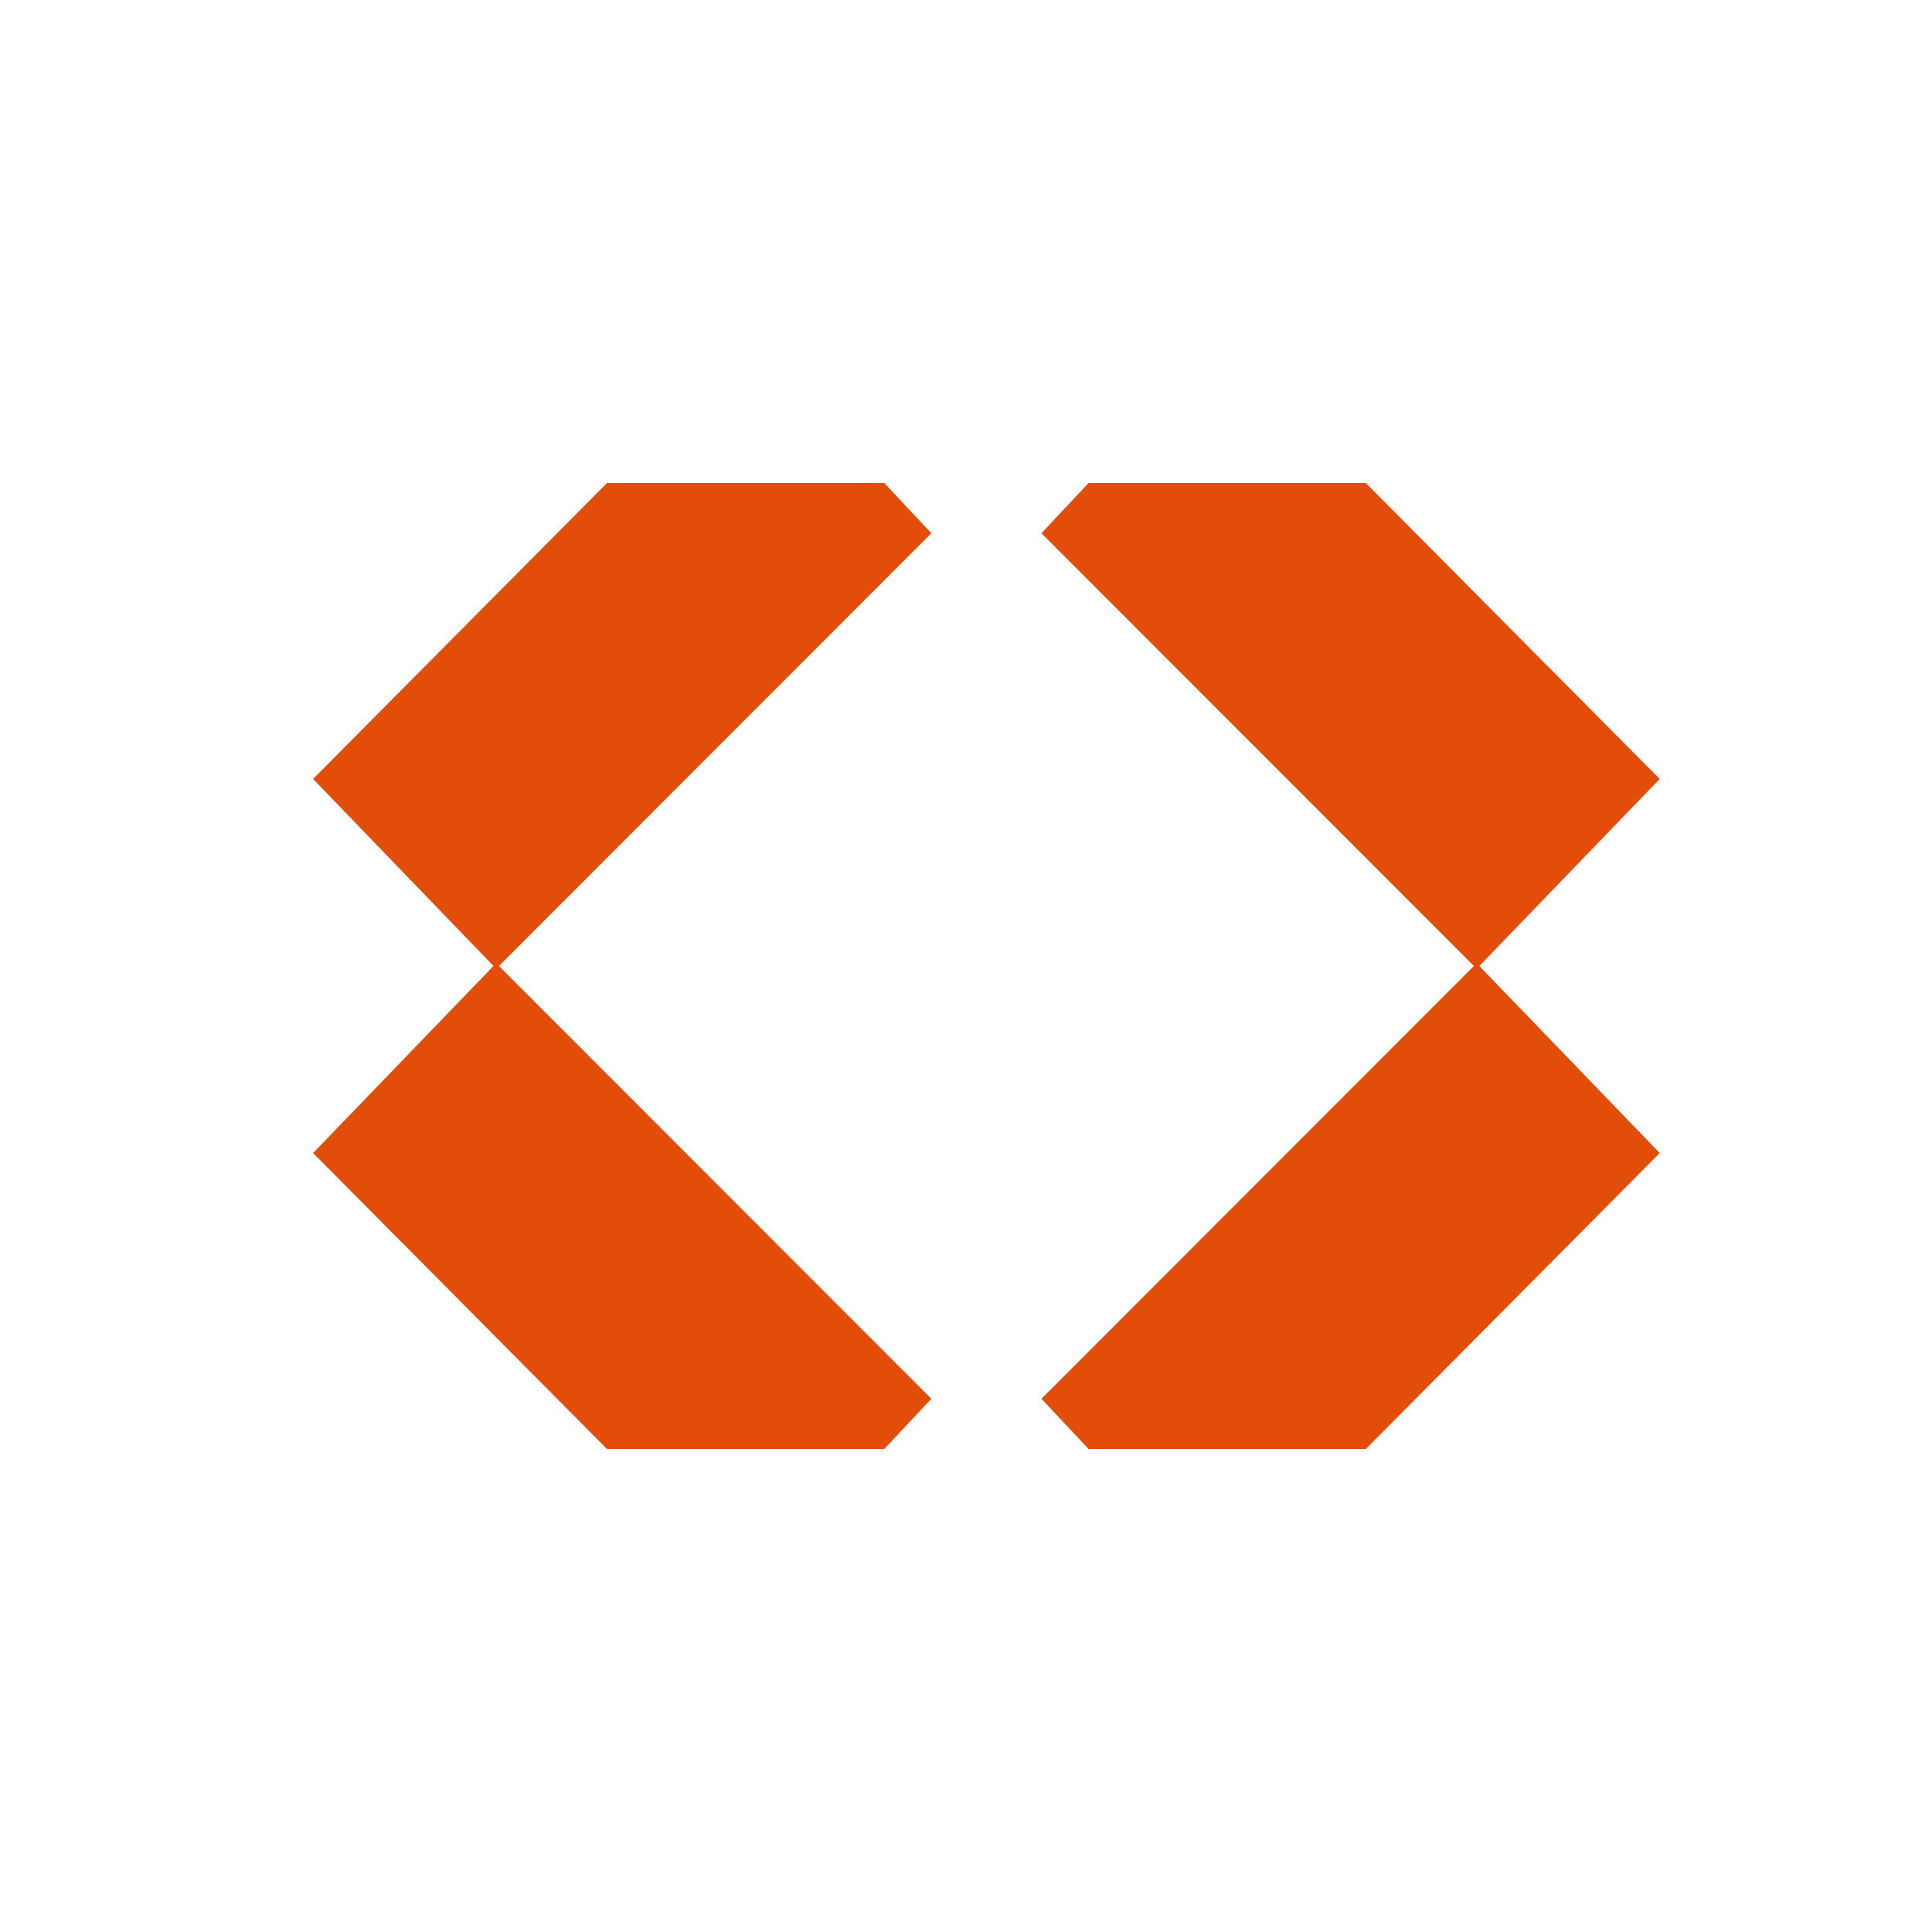
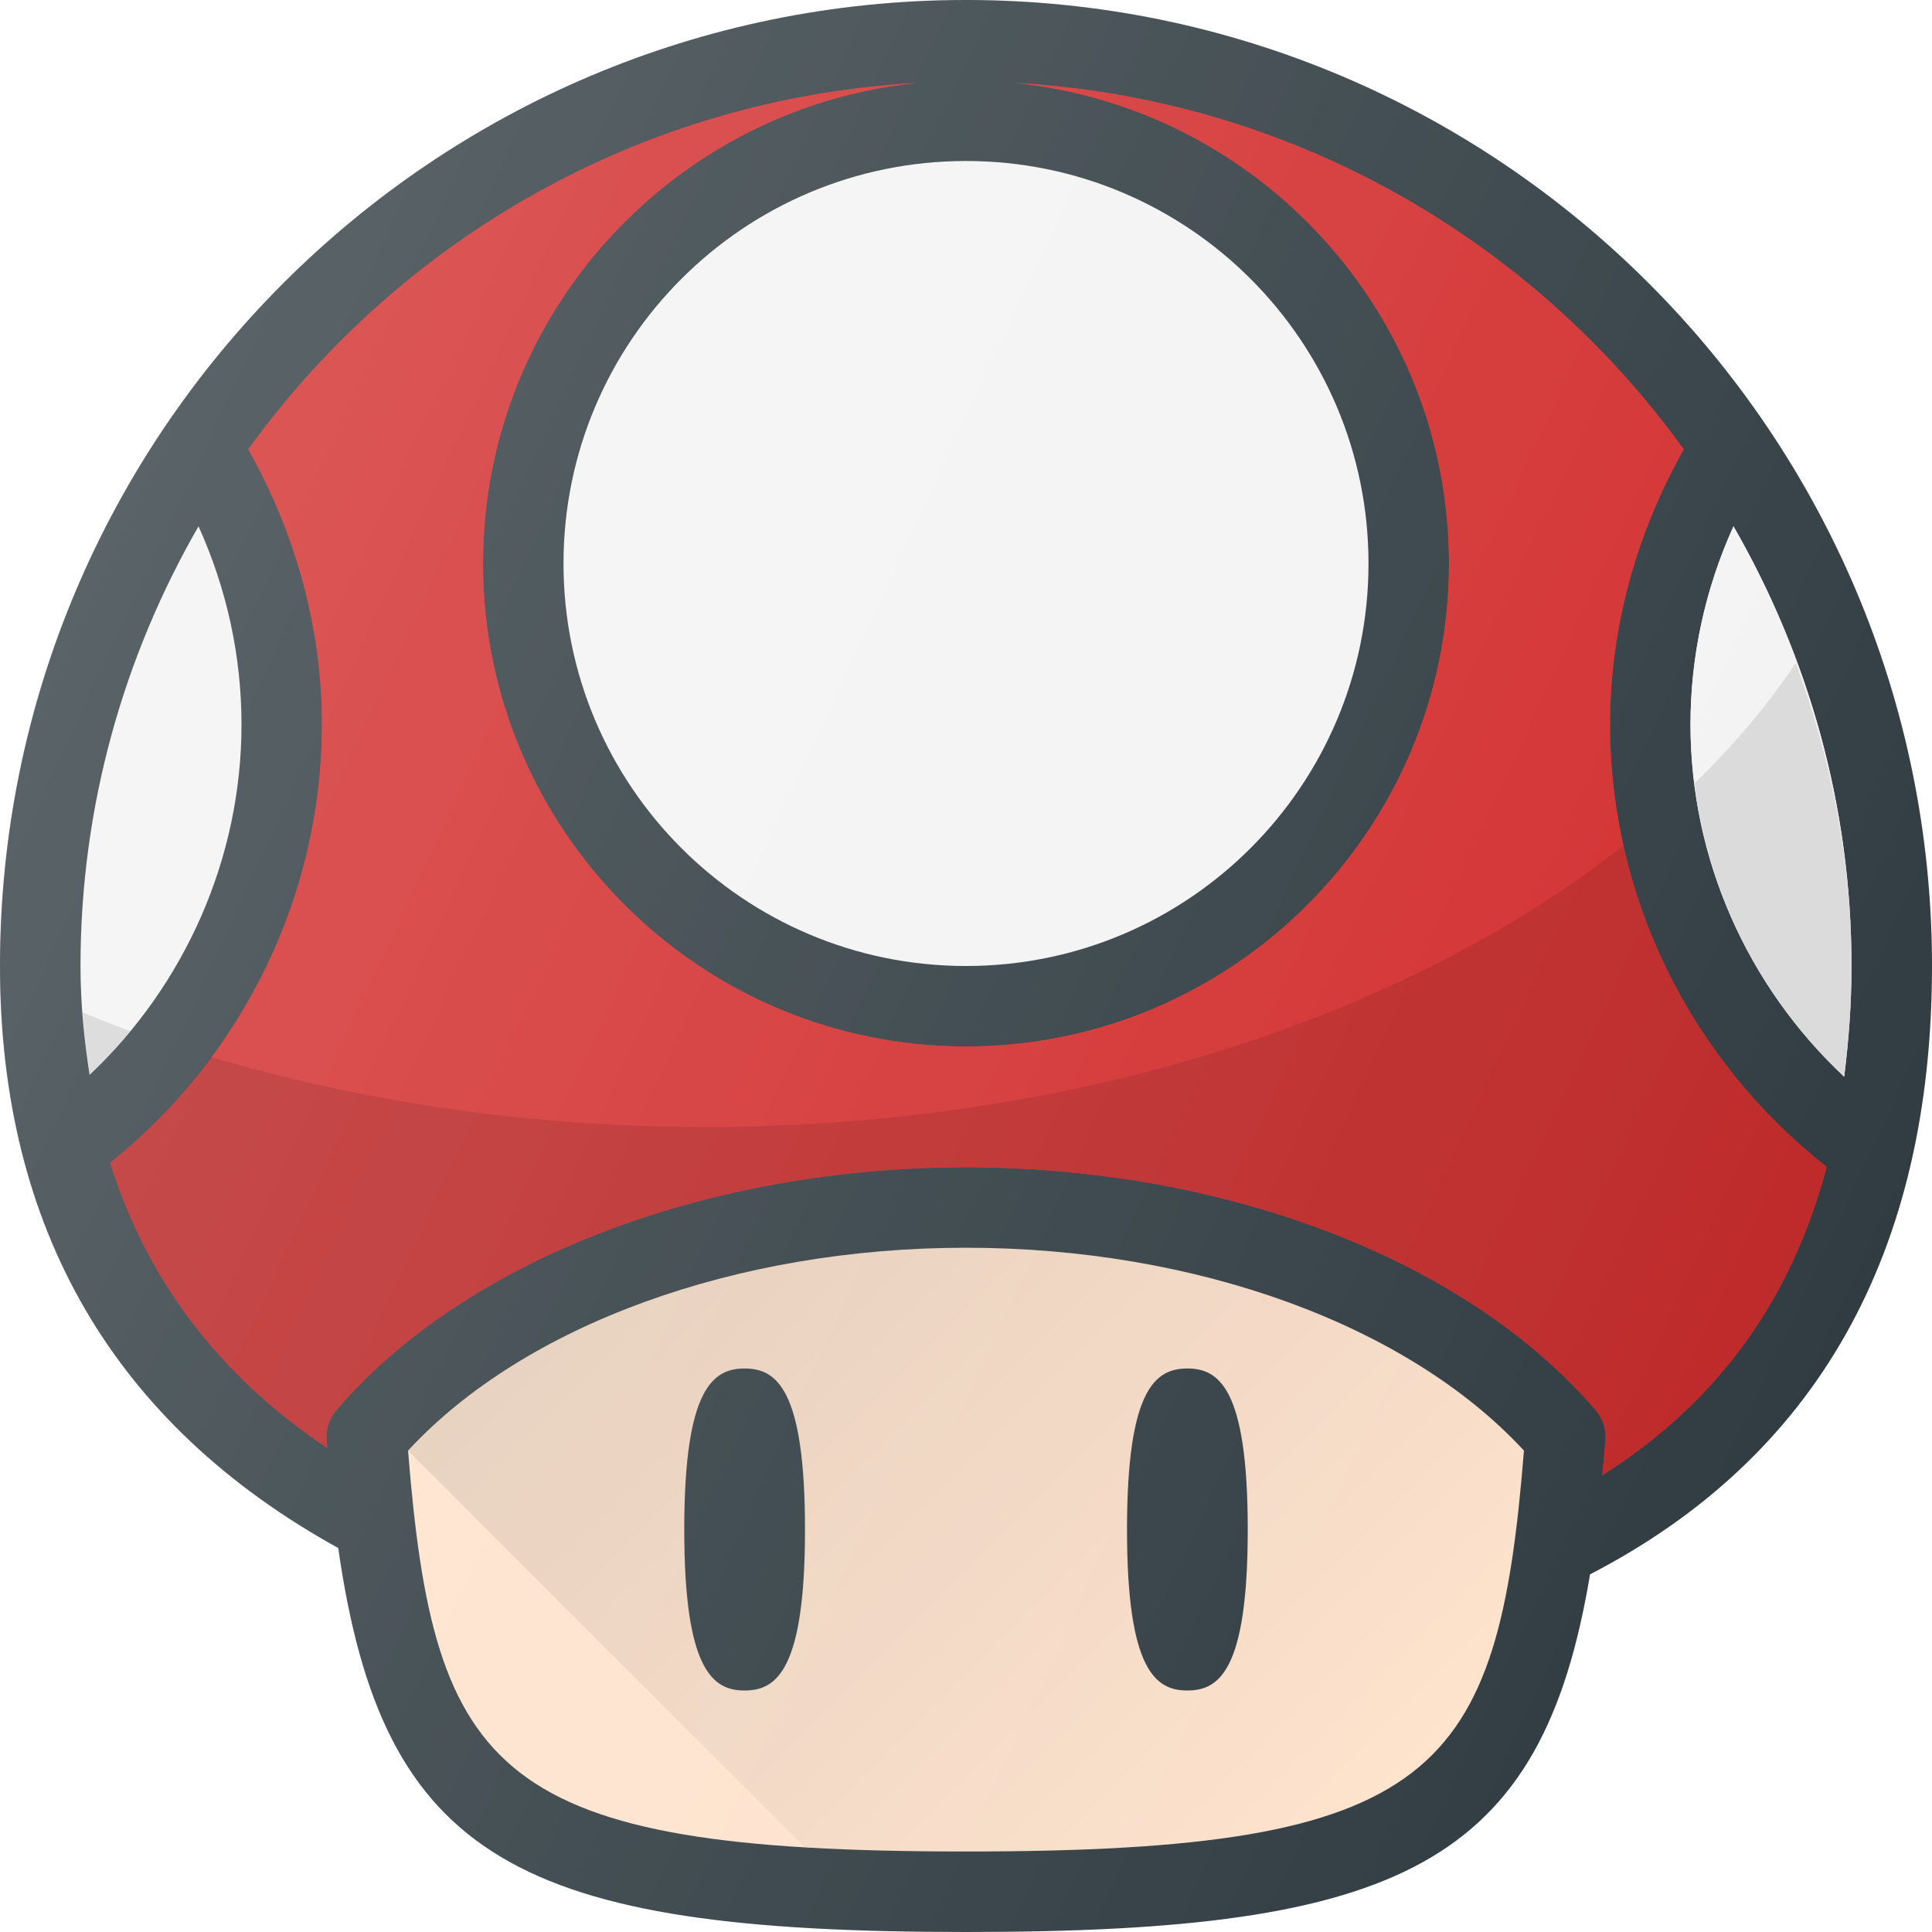
- <svg xmlns="http://www.w3.org/2000/svg" viewBox="0 0 16 16" fill="currentColor" width="16" height="16">
-   <style>
-         path { fill: #E34D0A; }
-         @media (prefers-color-scheme: dark) {
-             path { fill: #F7CC16; }
-         }
-     </style>
-   <path d="M5.027 12L2.593 9.549L4.109 7.977L7.713 11.584L7.323 12H5.027Z" />
-   <path d="M5.027 4L2.593 6.451L4.109 8.023L7.713 4.416L7.323 4H5.027Z" />
-   <path d="M11.311 12L13.745 9.549L12.229 7.977L8.625 11.584L9.015 12H11.311Z" />
-   <path d="M11.311 4L13.745 6.451L12.229 8.023L8.625 4.416L9.015 4H11.311Z" />
+ <svg xmlns="http://www.w3.org/2000/svg" version="1.1" id="Layer_1" x="0px" y="0px" viewBox="0 0 24 24" enable-background="new 0 0 24 24" xml:space="preserve">
+   <g>
+     <path fill="#303C42" d="M24,12c0-6.617-5.383-12-12-12S0,5.383,0,12   c0,3.268,1.421,5.694,4.202,7.23C4.754,23.104,6.44,24,12,24   c5.405,0,7.152-0.838,7.752-4.443C22.564,18.103,24,15.569,24,12z" />
+     <path fill="#F3F3F3" d="M22.909,13.375C21.704,12.247,21,10.665,21,9   c0-0.852,0.184-1.689,0.534-2.462C22.461,8.149,23,10.011,23,12   C23,12.484,22.964,12.937,22.909,13.375z" />
+     <circle fill="#F3F3F3" cx="12" cy="7" r="5" />
+     <path fill="#F3F3F3" d="M2.466,6.538C2.816,7.311,3,8.148,3,9   c0,1.652-0.696,3.227-1.887,4.353C1.046,12.92,1,12.474,1,12   C1,10.011,1.539,8.149,2.466,6.538z" />
+     <path fill="#FEE2CC" d="M12,23c-5.854,0-6.608-0.951-6.931-4.98C6.509,16.461,9.14,15.5,12,15.5   s5.491,0.961,6.931,2.52C18.608,22.049,17.854,23,12,23z" />
+     <path fill="#D32E2E" d="M19.903,18.327c0.014-0.148,0.03-0.288,0.041-0.443   c0.01-0.131-0.033-0.261-0.118-0.362C18.235,15.658,15.236,14.5,12,14.5   s-6.235,1.158-7.826,3.022c-0.085,0.101-0.128,0.23-0.118,0.362   c0.003,0.036,0.007,0.066,0.009,0.102c-1.343-0.897-2.237-2.084-2.696-3.54   C3.018,13.121,4,11.118,4,9c0-1.2-0.325-2.37-0.915-3.418   C4.971,2.969,7.971,1.221,11.387,1.031C8.365,1.339,6,3.898,6,7c0,3.309,2.691,6,6,6   s6-2.691,6-6c0-3.102-2.365-5.661-5.387-5.969   c3.416,0.19,6.416,1.938,8.303,4.551C20.325,6.63,20,7.8,20,9   c0,2.147,1.005,4.17,2.691,5.495C22.253,16.152,21.332,17.422,19.903,18.327z" />
+     <path fill="#F3F3F3" d="M22.909,13.375C21.704,12.247,21,10.665,21,9   c0-0.852,0.184-1.689,0.534-2.462C22.461,8.149,23,10.011,23,12   C23,12.484,22.964,12.937,22.909,13.375z" />
+     <path fill="#D32E2E" d="M19.903,18.327c0.014-0.148,0.03-0.288,0.041-0.443   c0.01-0.131-0.033-0.261-0.118-0.362C18.235,15.658,15.236,14.5,12,14.5   s-6.235,1.158-7.826,3.022c-0.085,0.101-0.128,0.23-0.118,0.362   c0.003,0.036,0.007,0.066,0.009,0.102c-1.343-0.897-2.237-2.084-2.696-3.54   C3.018,13.121,4,11.118,4,9c0-1.2-0.325-2.37-0.915-3.418   C4.971,2.969,7.971,1.221,11.387,1.031C8.365,1.339,6,3.898,6,7c0,3.309,2.691,6,6,6   s6-2.691,6-6c0-3.102-2.365-5.661-5.387-5.969   c3.416,0.19,6.416,1.938,8.303,4.551C20.325,6.63,20,7.8,20,9   c0,2.147,1.005,4.17,2.691,5.495C22.253,16.152,21.332,17.422,19.903,18.327z" />
+     <linearGradient id="SVGID_1_" gradientUnits="userSpaceOnUse" x1="8.533" y1="14.55" x2="16.787" y2="22.804">
+       <stop offset="0" style="stop-color:#010101;stop-opacity:0.1" />
+       <stop offset="1" style="stop-color:#010101;stop-opacity:0" />
+     </linearGradient>
+     <path fill="url(#SVGID_1_)" d="M12,23c5.854,0,6.608-0.951,6.931-4.98   C17.491,16.461,14.86,15.5,12,15.5s-5.491,0.961-6.931,2.52l4.928,4.928   C10.589,22.984,11.252,23,12,23z" />
+     <path fill="#303C42" d="M9.25,17c-0.39,0-0.75,0.242-0.75,2s0.36,2,0.75,2S10,20.758,10,19S9.64,17,9.25,17   z" />
+     <path fill="#303C42" d="M14.75,21c0.39,0,0.75-0.242,0.75-2s-0.36-2-0.75-2S14,17.242,14,19   S14.36,21,14.75,21z" />
+     <linearGradient id="SVGID_2_" gradientUnits="userSpaceOnUse" x1="1.02" y1="7.153" x2="22.644" y2="17.236">
+       <stop offset="0" style="stop-color:#FFFFFF;stop-opacity:0.2" />
+       <stop offset="1" style="stop-color:#FFFFFF;stop-opacity:0" />
+     </linearGradient>
+     <path fill="url(#SVGID_2_)" d="M24,12c0-6.617-5.383-12-12-12S0,5.383,0,12   c0,3.268,1.421,5.694,4.202,7.23C4.754,23.104,6.44,24,12,24   c5.405,0,7.152-0.838,7.752-4.443C22.564,18.103,24,15.569,24,12z" />
+     <path fill="#44B3E6" d="M5.069,18.02" />
+     <path opacity="0.1" fill="#010101" d="M1.113,13.353c0.18-0.171,0.345-0.355,0.503-0.545   c-0.201-0.072-0.394-0.153-0.589-0.231C1.046,12.842,1.074,13.101,1.113,13.353z" />
+     <path opacity="0.1" fill="#010101" d="M21.05,9.731c0.174,1.391,0.832,2.683,1.858,3.644   C22.964,12.937,23,12.484,23,12c0-1.326-0.258-2.587-0.692-3.764   C21.958,8.76,21.535,9.26,21.05,9.731z" />
+     <path opacity="0.1" fill="#010101" d="M2.62,13.13c-0.359,0.485-0.773,0.932-1.252,1.316   c0.459,1.455,1.354,2.643,2.696,3.54c-0.003-0.035-0.007-0.066-0.009-0.102   c-0.01-0.131,0.033-0.261,0.118-0.362C5.765,15.658,8.764,14.5,12,14.5   s6.235,1.158,7.826,3.022c0.085,0.101,0.128,0.23,0.118,0.362   c-0.012,0.155-0.028,0.295-0.041,0.443c1.428-0.905,2.349-2.176,2.788-3.833   c-1.285-1.009-2.171-2.426-2.521-3.992C17.463,12.635,13.35,14,8.75,14   C6.562,14,4.49,13.683,2.62,13.13z" />
+   </g>
+   <g>
+ </g>
+   <g>
+ </g>
+   <g>
+ </g>
+   <g>
+ </g>
+   <g>
+ </g>
+   <g>
+ </g>
+   <g>
+ </g>
+   <g>
+ </g>
+   <g>
+ </g>
+   <g>
+ </g>
+   <g>
+ </g>
+   <g>
+ </g>
+   <g>
+ </g>
+   <g>
+ </g>
+   <g>
+ </g>
</svg>
